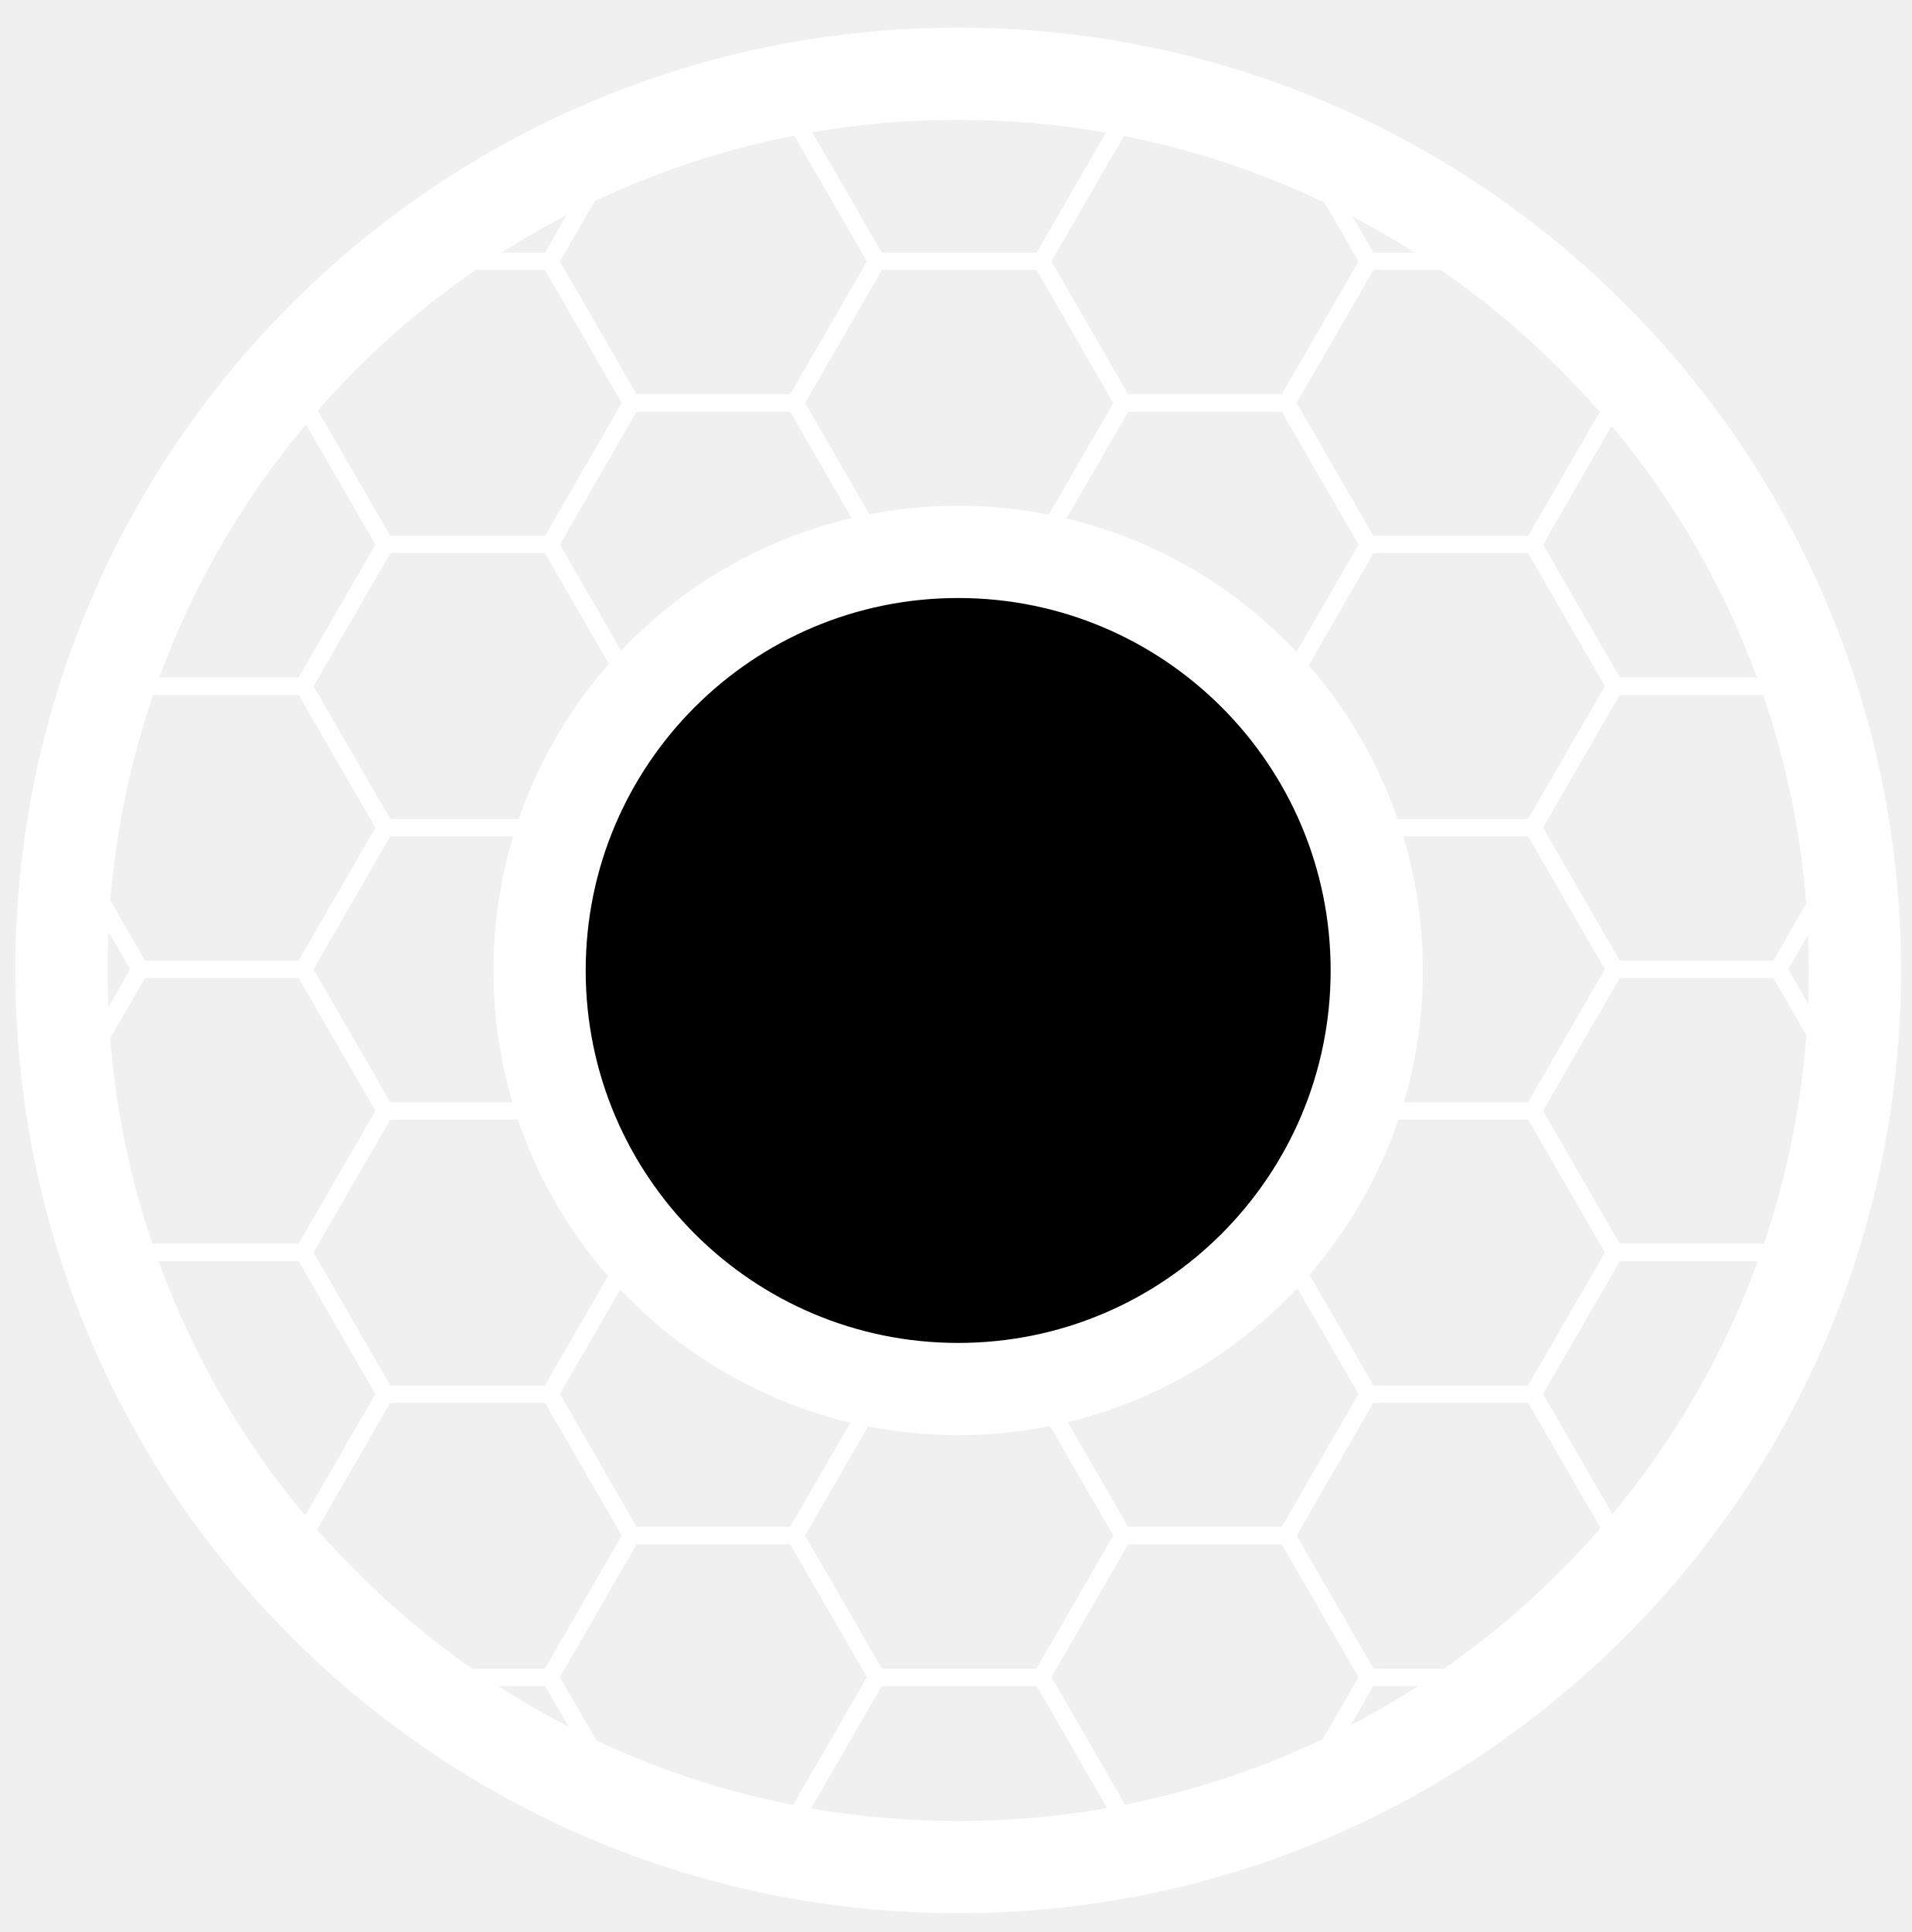
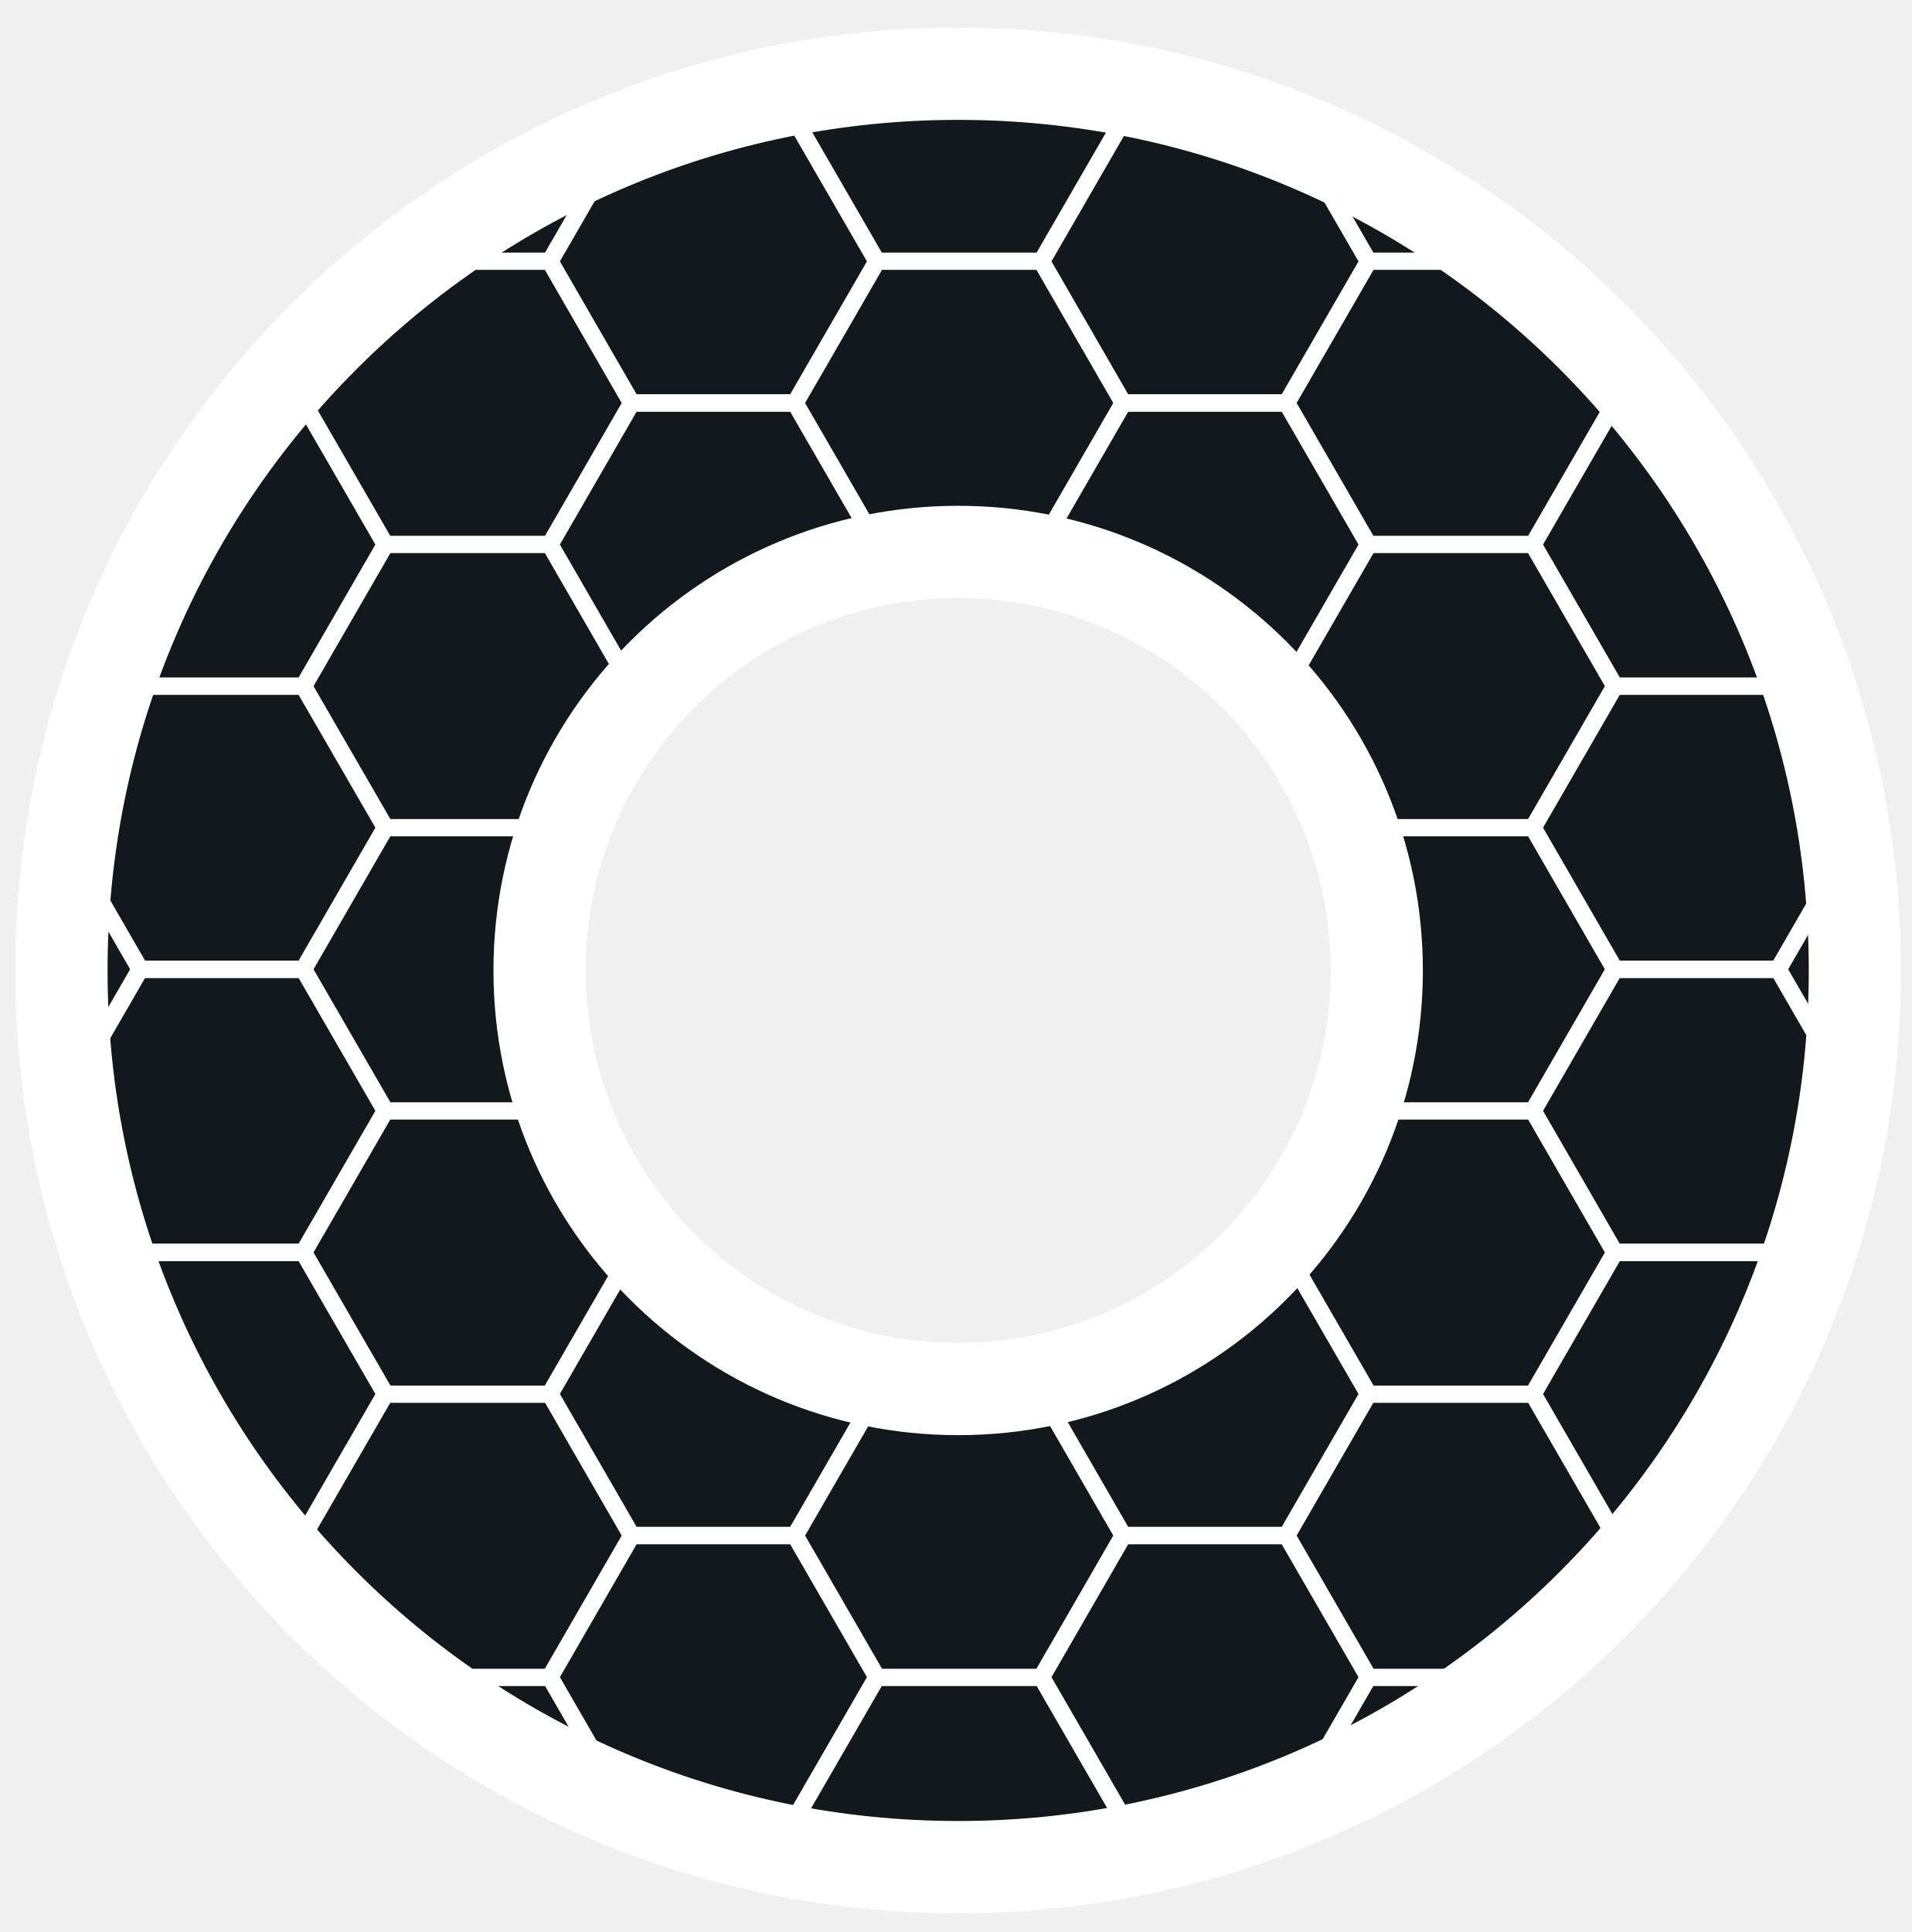
- <svg xmlns="http://www.w3.org/2000/svg" version="1.1" id="Layer_1" x="0px" y="0px" width="62.226px" height="62.889px" viewBox="0 0 62.226 62.889" enable-background="new 0 0 62.226 62.889" xml:space="preserve">
-   <g id="Hex_fill">
-     <line fill="none" stroke="#FFFFFF" stroke-width="0.562" stroke-miterlimit="10" x1="12.569" y1="8.493" x2="9.85" y2="13.103" />
-     <polygon fill="none" stroke="#FFFFFF" stroke-width="0.562" stroke-miterlimit="10" points="4.56,22.335 3.889,21.173    5.897,16.993 8.569,13.119 8.572,13.119 9.881,13.119 12.543,17.726 9.881,22.335  " />
-     <polygon fill="none" stroke="#FFFFFF" stroke-width="0.562" stroke-miterlimit="10" points="4.56,31.551 1.9,26.941 4.56,22.337    9.881,22.337 12.543,26.941 9.881,31.551  " />
-     <polygon fill="none" stroke="#FFFFFF" stroke-width="0.562" stroke-miterlimit="10" points="4.56,40.767 1.9,36.159 4.56,31.552    9.881,31.552 12.543,36.159 9.881,40.767  " />
-     <polygon fill="none" stroke="#FFFFFF" stroke-width="0.562" stroke-miterlimit="10" points="4.56,40.769 3.889,41.931    5.897,46.109 8.569,49.984 8.572,49.984 9.881,49.984 12.543,45.377 9.881,40.769  " />
-     <line fill="none" stroke="#FFFFFF" stroke-width="0.562" stroke-miterlimit="10" x1="9.834" y1="49.978" x2="12.553" y2="54.588" />
-     <line fill="none" stroke="#FFFFFF" stroke-width="0.562" stroke-miterlimit="10" x1="12.531" y1="8.503" x2="17.875" y2="8.503" />
-     <line fill="none" stroke="#FFFFFF" stroke-width="0.562" stroke-miterlimit="10" x1="12.531" y1="17.722" x2="17.875" y2="17.722" />
-     <line fill="none" stroke="#FFFFFF" stroke-width="0.562" stroke-miterlimit="10" x1="12.531" y1="26.942" x2="17.875" y2="26.942" />
-     <line fill="none" stroke="#FFFFFF" stroke-width="0.562" stroke-miterlimit="10" x1="12.531" y1="36.162" x2="17.875" y2="36.162" />
-     <line fill="none" stroke="#FFFFFF" stroke-width="0.562" stroke-miterlimit="10" x1="12.531" y1="45.383" x2="17.875" y2="45.383" />
-     <line fill="none" stroke="#FFFFFF" stroke-width="0.562" stroke-miterlimit="10" x1="12.531" y1="54.602" x2="17.875" y2="54.602" />
-     <polygon fill="none" stroke="#FFFFFF" stroke-width="0.562" stroke-miterlimit="10" points="20.56,13.117 17.9,8.508 20.56,3.902    25.881,3.902 28.543,8.508 25.881,13.117  " />
-     <polygon fill="none" stroke="#FFFFFF" stroke-width="0.562" stroke-miterlimit="10" points="20.56,22.335 17.9,17.726    20.56,13.119 25.881,13.119 28.543,17.726 25.881,22.335  " />
-     <polygon fill="none" stroke="#FFFFFF" stroke-width="0.562" stroke-miterlimit="10" points="20.56,31.551 17.9,26.941    20.56,22.337 25.881,22.337 28.543,26.941 25.881,31.551  " />
-     <polygon fill="none" stroke="#FFFFFF" stroke-width="0.562" stroke-miterlimit="10" points="20.56,40.767 17.9,36.159    20.56,31.552 25.881,31.552 28.543,36.159 25.881,40.767  " />
-     <polygon fill="none" stroke="#FFFFFF" stroke-width="0.562" stroke-miterlimit="10" points="20.56,49.984 17.9,45.375    20.56,40.769 25.881,40.769 28.543,45.375 25.881,49.984  " />
-     <polygon fill="none" stroke="#FFFFFF" stroke-width="0.562" stroke-miterlimit="10" points="20.56,59.2 17.9,54.594 20.56,49.985    25.881,49.985 28.543,54.594 25.881,59.2  " />
-     <line fill="none" stroke="#FFFFFF" stroke-width="0.562" stroke-miterlimit="10" x1="28.531" y1="8.503" x2="33.875" y2="8.503" />
-     <line fill="none" stroke="#FFFFFF" stroke-width="0.562" stroke-miterlimit="10" x1="28.531" y1="17.722" x2="33.875" y2="17.722" />
-     <line fill="none" stroke="#FFFFFF" stroke-width="0.562" stroke-miterlimit="10" x1="28.531" y1="26.942" x2="33.875" y2="26.942" />
-     <line fill="none" stroke="#FFFFFF" stroke-width="0.562" stroke-miterlimit="10" x1="28.531" y1="36.162" x2="33.875" y2="36.162" />
-     <line fill="none" stroke="#FFFFFF" stroke-width="0.562" stroke-miterlimit="10" x1="28.531" y1="45.383" x2="33.875" y2="45.383" />
-     <line fill="none" stroke="#FFFFFF" stroke-width="0.562" stroke-miterlimit="10" x1="28.531" y1="54.602" x2="33.875" y2="54.602" />
-     <polygon fill="none" stroke="#FFFFFF" stroke-width="0.562" stroke-miterlimit="10" points="36.561,13.117 33.901,8.508    36.561,3.902 41.881,3.902 44.543,8.508 41.881,13.117  " />
-     <polygon fill="none" stroke="#FFFFFF" stroke-width="0.562" stroke-miterlimit="10" points="36.561,22.335 33.901,17.726    36.561,13.119 41.881,13.119 44.543,17.726 41.881,22.335  " />
-     <polygon fill="none" stroke="#FFFFFF" stroke-width="0.562" stroke-miterlimit="10" points="36.561,31.551 33.901,26.941    36.561,22.337 41.881,22.337 44.543,26.941 41.881,31.551  " />
-     <polygon fill="none" stroke="#FFFFFF" stroke-width="0.562" stroke-miterlimit="10" points="36.561,40.767 33.901,36.159    36.561,31.552 41.881,31.552 44.543,36.159 41.881,40.767  " />
-     <polygon fill="none" stroke="#FFFFFF" stroke-width="0.562" stroke-miterlimit="10" points="36.561,49.984 33.901,45.375    36.561,40.769 41.881,40.769 44.543,45.375 41.881,49.984  " />
-     <polygon fill="none" stroke="#FFFFFF" stroke-width="0.562" stroke-miterlimit="10" points="36.561,59.2 33.901,54.594    36.561,49.985 41.881,49.985 44.543,54.594 41.881,59.2  " />
-     <line fill="none" stroke="#FFFFFF" stroke-width="0.562" stroke-miterlimit="10" x1="44.532" y1="8.503" x2="49.875" y2="8.503" />
-     <line fill="none" stroke="#FFFFFF" stroke-width="0.562" stroke-miterlimit="10" x1="44.532" y1="17.722" x2="49.875" y2="17.722" />
-     <line fill="none" stroke="#FFFFFF" stroke-width="0.562" stroke-miterlimit="10" x1="44.532" y1="26.942" x2="49.875" y2="26.942" />
-     <line fill="none" stroke="#FFFFFF" stroke-width="0.562" stroke-miterlimit="10" x1="44.532" y1="36.162" x2="49.875" y2="36.162" />
-     <line fill="none" stroke="#FFFFFF" stroke-width="0.562" stroke-miterlimit="10" x1="44.532" y1="45.383" x2="49.875" y2="45.383" />
-     <line fill="none" stroke="#FFFFFF" stroke-width="0.562" stroke-miterlimit="10" x1="44.532" y1="54.602" x2="49.875" y2="54.602" />
-     <line fill="none" stroke="#FFFFFF" stroke-width="0.562" stroke-miterlimit="10" x1="49.834" y1="8.478" x2="52.569" y2="13.118" />
-     <polygon fill="none" stroke="#FFFFFF" stroke-width="0.562" stroke-miterlimit="10" points="57.884,22.335 58.555,21.173    56.547,16.994 53.875,13.119 53.873,13.119 52.563,13.119 49.901,17.726 52.563,22.335  " />
-     <polygon fill="none" stroke="#FFFFFF" stroke-width="0.562" stroke-miterlimit="10" points="52.561,31.551 49.901,26.941    52.561,22.337 57.881,22.337 60.543,26.941 57.881,31.551  " />
-     <polygon fill="none" stroke="#FFFFFF" stroke-width="0.562" stroke-miterlimit="10" points="52.561,40.767 49.901,36.159    52.561,31.552 57.881,31.552 60.543,36.159 57.881,40.767  " />
-     <polygon fill="none" stroke="#FFFFFF" stroke-width="0.562" stroke-miterlimit="10" points="57.884,40.769 58.555,41.931    56.547,46.109 53.875,49.984 53.873,49.984 52.563,49.984 49.901,45.377 52.563,40.769  " />
-     <line fill="none" stroke="#FFFFFF" stroke-width="0.562" stroke-miterlimit="10" x1="52.553" y1="49.963" x2="49.834" y2="54.588" />
+ <svg xmlns="http://www.w3.org/2000/svg" version="1.1" x="0px" y="0px" width="62.227px" height="62.889px" viewBox="0 0 62.227 62.889" enable-background="new 0 0 62.227 62.889" xml:space="preserve">
+   <g id="Filament_layer">
+     <g id="Filament">
+       <path fill="#13181C" d="M31.188,2.401C15.068,2.401,2,15.469,2,31.589s13.067,29.188,29.188,29.188S60.376,47.71,60.376,31.589 S47.308,2.401,31.188,2.401z M31.188,45.215c-7.524,0-13.625-6.101-13.625-13.625c0-7.525,6.101-13.625,13.625-13.625 s13.625,6.1,13.625,13.625S38.713,45.215,31.188,45.215z" />
+     </g>
  </g>
-   <g id="Rings">
-     <circle id="Outter_ring" fill="none" stroke="#FFFFFF" stroke-width="3.002" stroke-miterlimit="10" cx="31.188" cy="31.589" r="29.188" />
-     <circle id="Inner_ring" stroke="#FFFFFF" stroke-width="3.002" stroke-miterlimit="10" cx="31.188" cy="31.59" r="13.625" />
+   <g id="Spool_layer">
+     <g id="Hex_wall">
+       <g id="Hex_fill">
+         <line fill="none" stroke="#FFFFFF" stroke-width="0.562" stroke-miterlimit="10" x1="12.569" y1="8.493" x2="9.85" y2="13.103" />
+         <polygon fill="none" stroke="#FFFFFF" stroke-width="0.562" stroke-miterlimit="10" points="4.56,22.335 3.889,21.173 5.897,16.993 8.569,13.119 8.572,13.119 9.881,13.119 12.543,17.726 9.881,22.335" />
+         <polygon fill="none" stroke="#FFFFFF" stroke-width="0.562" stroke-miterlimit="10" points="4.56,31.551 1.9,26.941 4.56,22.337 9.881,22.337 12.543,26.941 9.881,31.551" />
+         <polygon fill="none" stroke="#FFFFFF" stroke-width="0.562" stroke-miterlimit="10" points="4.56,40.767 1.9,36.159 4.56,31.552 9.881,31.552 12.543,36.159 9.881,40.767" />
+         <polygon fill="none" stroke="#FFFFFF" stroke-width="0.562" stroke-miterlimit="10" points="4.56,40.769 3.889,41.931 5.897,46.109 8.569,49.984 8.572,49.984 9.881,49.984 12.543,45.377 9.881,40.769" />
+         <line fill="none" stroke="#FFFFFF" stroke-width="0.562" stroke-miterlimit="10" x1="9.834" y1="49.978" x2="12.553" y2="54.588" />
+         <line fill="none" stroke="#FFFFFF" stroke-width="0.562" stroke-miterlimit="10" x1="12.531" y1="8.503" x2="17.875" y2="8.503" />
+         <line fill="none" stroke="#FFFFFF" stroke-width="0.562" stroke-miterlimit="10" x1="12.531" y1="17.722" x2="17.875" y2="17.722" />
+         <line fill="none" stroke="#FFFFFF" stroke-width="0.562" stroke-miterlimit="10" x1="12.531" y1="26.942" x2="17.875" y2="26.942" />
+         <line fill="none" stroke="#FFFFFF" stroke-width="0.562" stroke-miterlimit="10" x1="12.531" y1="36.162" x2="17.875" y2="36.162" />
+         <line fill="none" stroke="#FFFFFF" stroke-width="0.562" stroke-miterlimit="10" x1="12.531" y1="45.383" x2="17.875" y2="45.383" />
+         <line fill="none" stroke="#FFFFFF" stroke-width="0.562" stroke-miterlimit="10" x1="12.531" y1="54.602" x2="17.875" y2="54.602" />
+         <polygon fill="none" stroke="#FFFFFF" stroke-width="0.562" stroke-miterlimit="10" points="20.56,13.117 17.9,8.508 20.56,3.902 25.881,3.902 28.543,8.508 25.881,13.117" />
+         <polyline fill="none" stroke="#FFFFFF" stroke-width="0.562" stroke-miterlimit="10" points="21.174,22.335 20.56,22.335 17.9,17.726 20.56,13.119 25.881,13.119 28.543,17.726 28.238,18.253" />
+         <polyline fill="none" stroke="#FFFFFF" stroke-width="0.562" stroke-miterlimit="10" points="18.19,27.443 17.9,26.941 20.56,22.337 21.154,22.337" />
+         <polyline fill="none" stroke="#FFFFFF" stroke-width="0.562" stroke-miterlimit="10" points="21.113,40.767 20.56,40.767 17.9,36.159 18.219,35.608" />
+         <polyline fill="none" stroke="#FFFFFF" stroke-width="0.562" stroke-miterlimit="10" points="28.262,44.891 28.543,45.375 25.881,49.984 20.56,49.984 17.9,45.375 20.56,40.769 21.154,40.769" />
+         <polygon fill="none" stroke="#FFFFFF" stroke-width="0.562" stroke-miterlimit="10" points="20.56,59.2 17.9,54.594 20.56,49.985 25.881,49.985 28.543,54.594 25.881,59.2" />
+         <line fill="none" stroke="#FFFFFF" stroke-width="0.562" stroke-miterlimit="10" x1="28.531" y1="8.503" x2="33.875" y2="8.503" />
+         <line fill="none" stroke="#FFFFFF" stroke-width="0.562" stroke-miterlimit="10" x1="28.531" y1="17.722" x2="33.875" y2="17.722" />
+         <line fill="none" stroke="#FFFFFF" stroke-width="0.562" stroke-miterlimit="10" x1="28.531" y1="45.383" x2="33.875" y2="45.383" />
+         <line fill="none" stroke="#FFFFFF" stroke-width="0.562" stroke-miterlimit="10" x1="28.531" y1="54.602" x2="33.875" y2="54.602" />
+         <polygon fill="none" stroke="#FFFFFF" stroke-width="0.562" stroke-miterlimit="10" points="36.561,13.117 33.901,8.508 36.561,3.902 41.881,3.902 44.543,8.508 41.881,13.117" />
+         <polyline fill="none" stroke="#FFFFFF" stroke-width="0.562" stroke-miterlimit="10" points="34.211,18.263 33.901,17.726 36.561,13.119 41.881,13.119 44.543,17.726 41.881,22.335 41.254,22.335" />
+         <polyline fill="none" stroke="#FFFFFF" stroke-width="0.562" stroke-miterlimit="10" points="41.222,22.337 41.881,22.337 44.543,26.941 44.217,27.506" />
+         <polyline fill="none" stroke="#FFFFFF" stroke-width="0.562" stroke-miterlimit="10" points="44.206,35.575 44.543,36.159 41.881,40.767 41.238,40.767" />
+         <polyline fill="none" stroke="#FFFFFF" stroke-width="0.562" stroke-miterlimit="10" points="41.254,40.769 41.881,40.769 44.543,45.375 41.881,49.984 36.561,49.984 33.901,45.375 34.189,44.874" />
+         <polygon fill="none" stroke="#FFFFFF" stroke-width="0.562" stroke-miterlimit="10" points="36.561,59.2 33.901,54.594 36.561,49.985 41.881,49.985 44.543,54.594 41.881,59.2" />
+         <line fill="none" stroke="#FFFFFF" stroke-width="0.562" stroke-miterlimit="10" x1="44.532" y1="8.503" x2="49.875" y2="8.503" />
+         <line fill="none" stroke="#FFFFFF" stroke-width="0.562" stroke-miterlimit="10" x1="44.532" y1="17.722" x2="49.875" y2="17.722" />
+         <line fill="none" stroke="#FFFFFF" stroke-width="0.562" stroke-miterlimit="10" x1="44.532" y1="26.942" x2="49.875" y2="26.942" />
+         <line fill="none" stroke="#FFFFFF" stroke-width="0.562" stroke-miterlimit="10" x1="44.532" y1="36.162" x2="49.875" y2="36.162" />
+         <line fill="none" stroke="#FFFFFF" stroke-width="0.562" stroke-miterlimit="10" x1="44.532" y1="45.383" x2="49.875" y2="45.383" />
+         <line fill="none" stroke="#FFFFFF" stroke-width="0.562" stroke-miterlimit="10" x1="44.532" y1="54.602" x2="49.875" y2="54.602" />
+         <line fill="none" stroke="#FFFFFF" stroke-width="0.562" stroke-miterlimit="10" x1="49.834" y1="8.478" x2="52.569" y2="13.118" />
+         <polygon fill="none" stroke="#FFFFFF" stroke-width="0.562" stroke-miterlimit="10" points="57.884,22.335 58.555,21.173 56.547,16.994 53.875,13.119 53.873,13.119 52.563,13.119 49.901,17.726 52.563,22.335" />
+         <polygon fill="none" stroke="#FFFFFF" stroke-width="0.562" stroke-miterlimit="10" points="52.561,31.551 49.901,26.941 52.561,22.337 57.881,22.337 60.543,26.941 57.881,31.551" />
+         <polygon fill="none" stroke="#FFFFFF" stroke-width="0.562" stroke-miterlimit="10" points="52.561,40.767 49.901,36.159 52.561,31.552 57.881,31.552 60.543,36.159 57.881,40.767" />
+         <polygon fill="none" stroke="#FFFFFF" stroke-width="0.562" stroke-miterlimit="10" points="57.884,40.769 58.555,41.931 56.547,46.109 53.875,49.984 53.873,49.984 52.563,49.984 49.901,45.377 52.563,40.769" />
+         <line fill="none" stroke="#FFFFFF" stroke-width="0.562" stroke-miterlimit="10" x1="52.553" y1="49.963" x2="49.834" y2="54.588" />
+       </g>
+       <circle id="Hex_inner_ring" fill="none" stroke="#FFFFFF" stroke-width="0.562" stroke-miterlimit="10" cx="31.188" cy="31.59" r="13.625" />
+     </g>
+     <g id="Rings">
+       <circle id="Outter_ring" fill="none" stroke="#FFFFFF" stroke-width="3.002" stroke-miterlimit="10" cx="31.188" cy="31.589" r="29.188" />
+       <circle id="Inner_ring" fill="none" stroke="#FFFFFF" stroke-width="3.002" stroke-miterlimit="10" cx="31.188" cy="31.59" r="13.625" />
+     </g>
  </g>
</svg>
